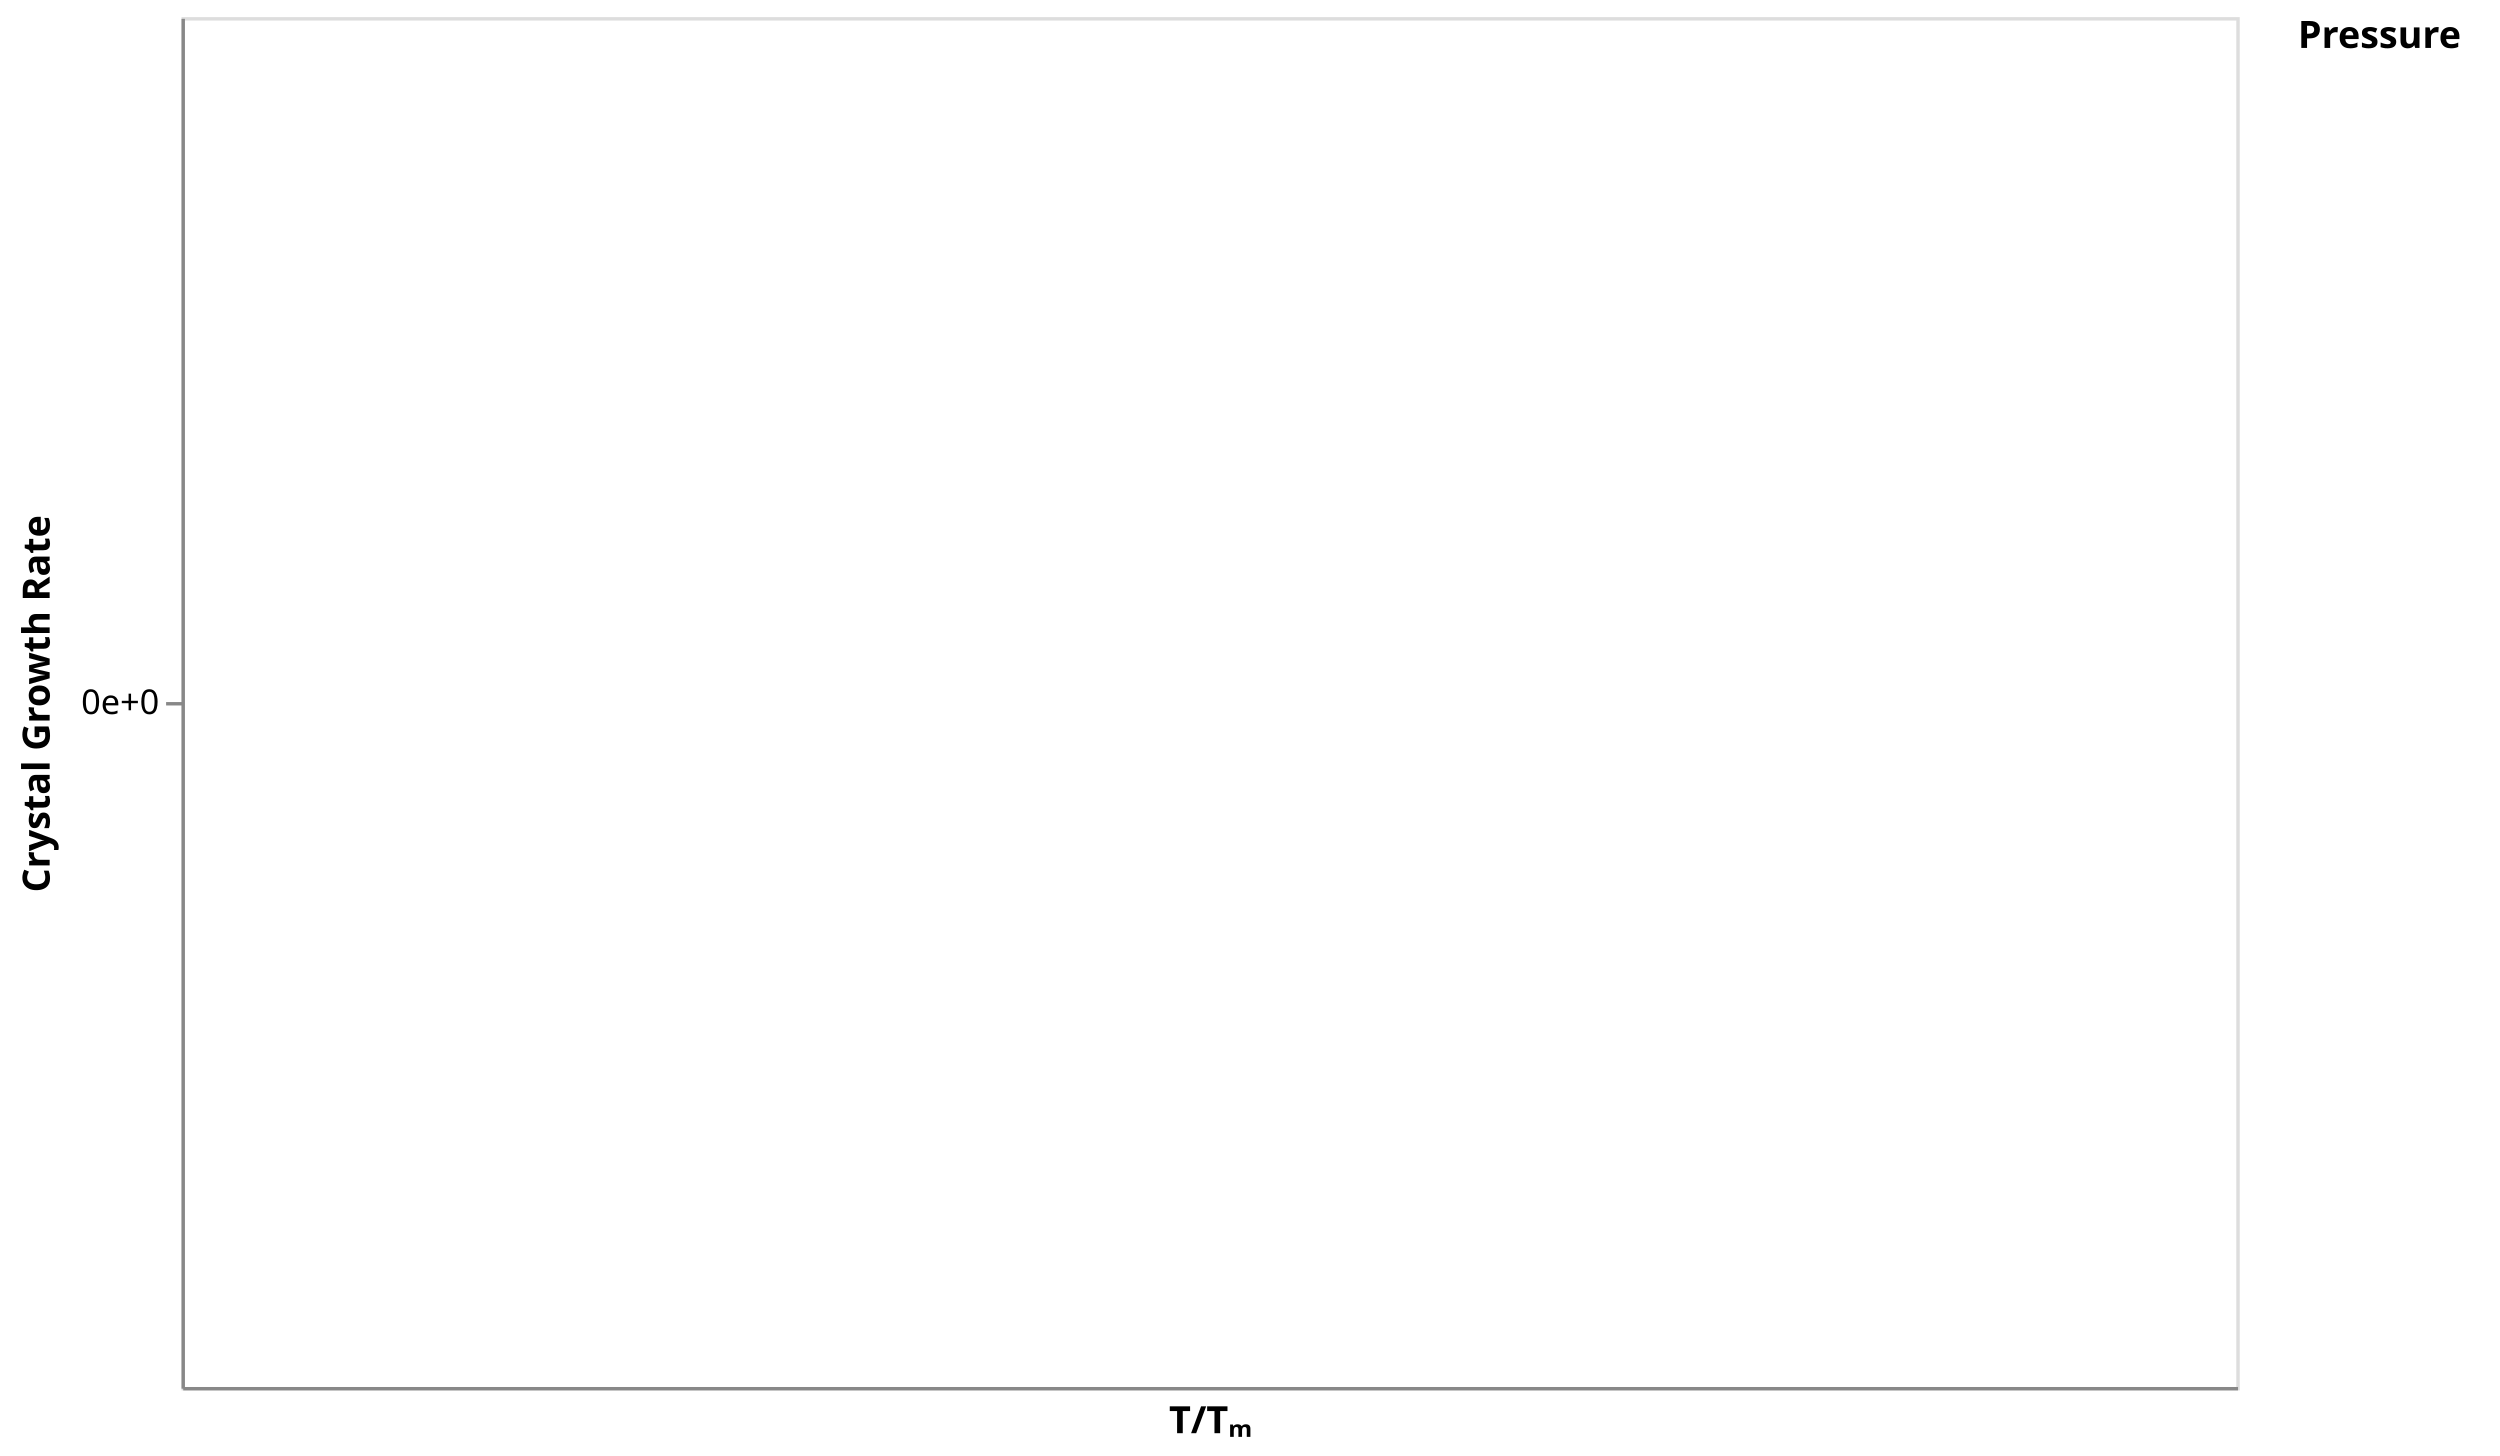
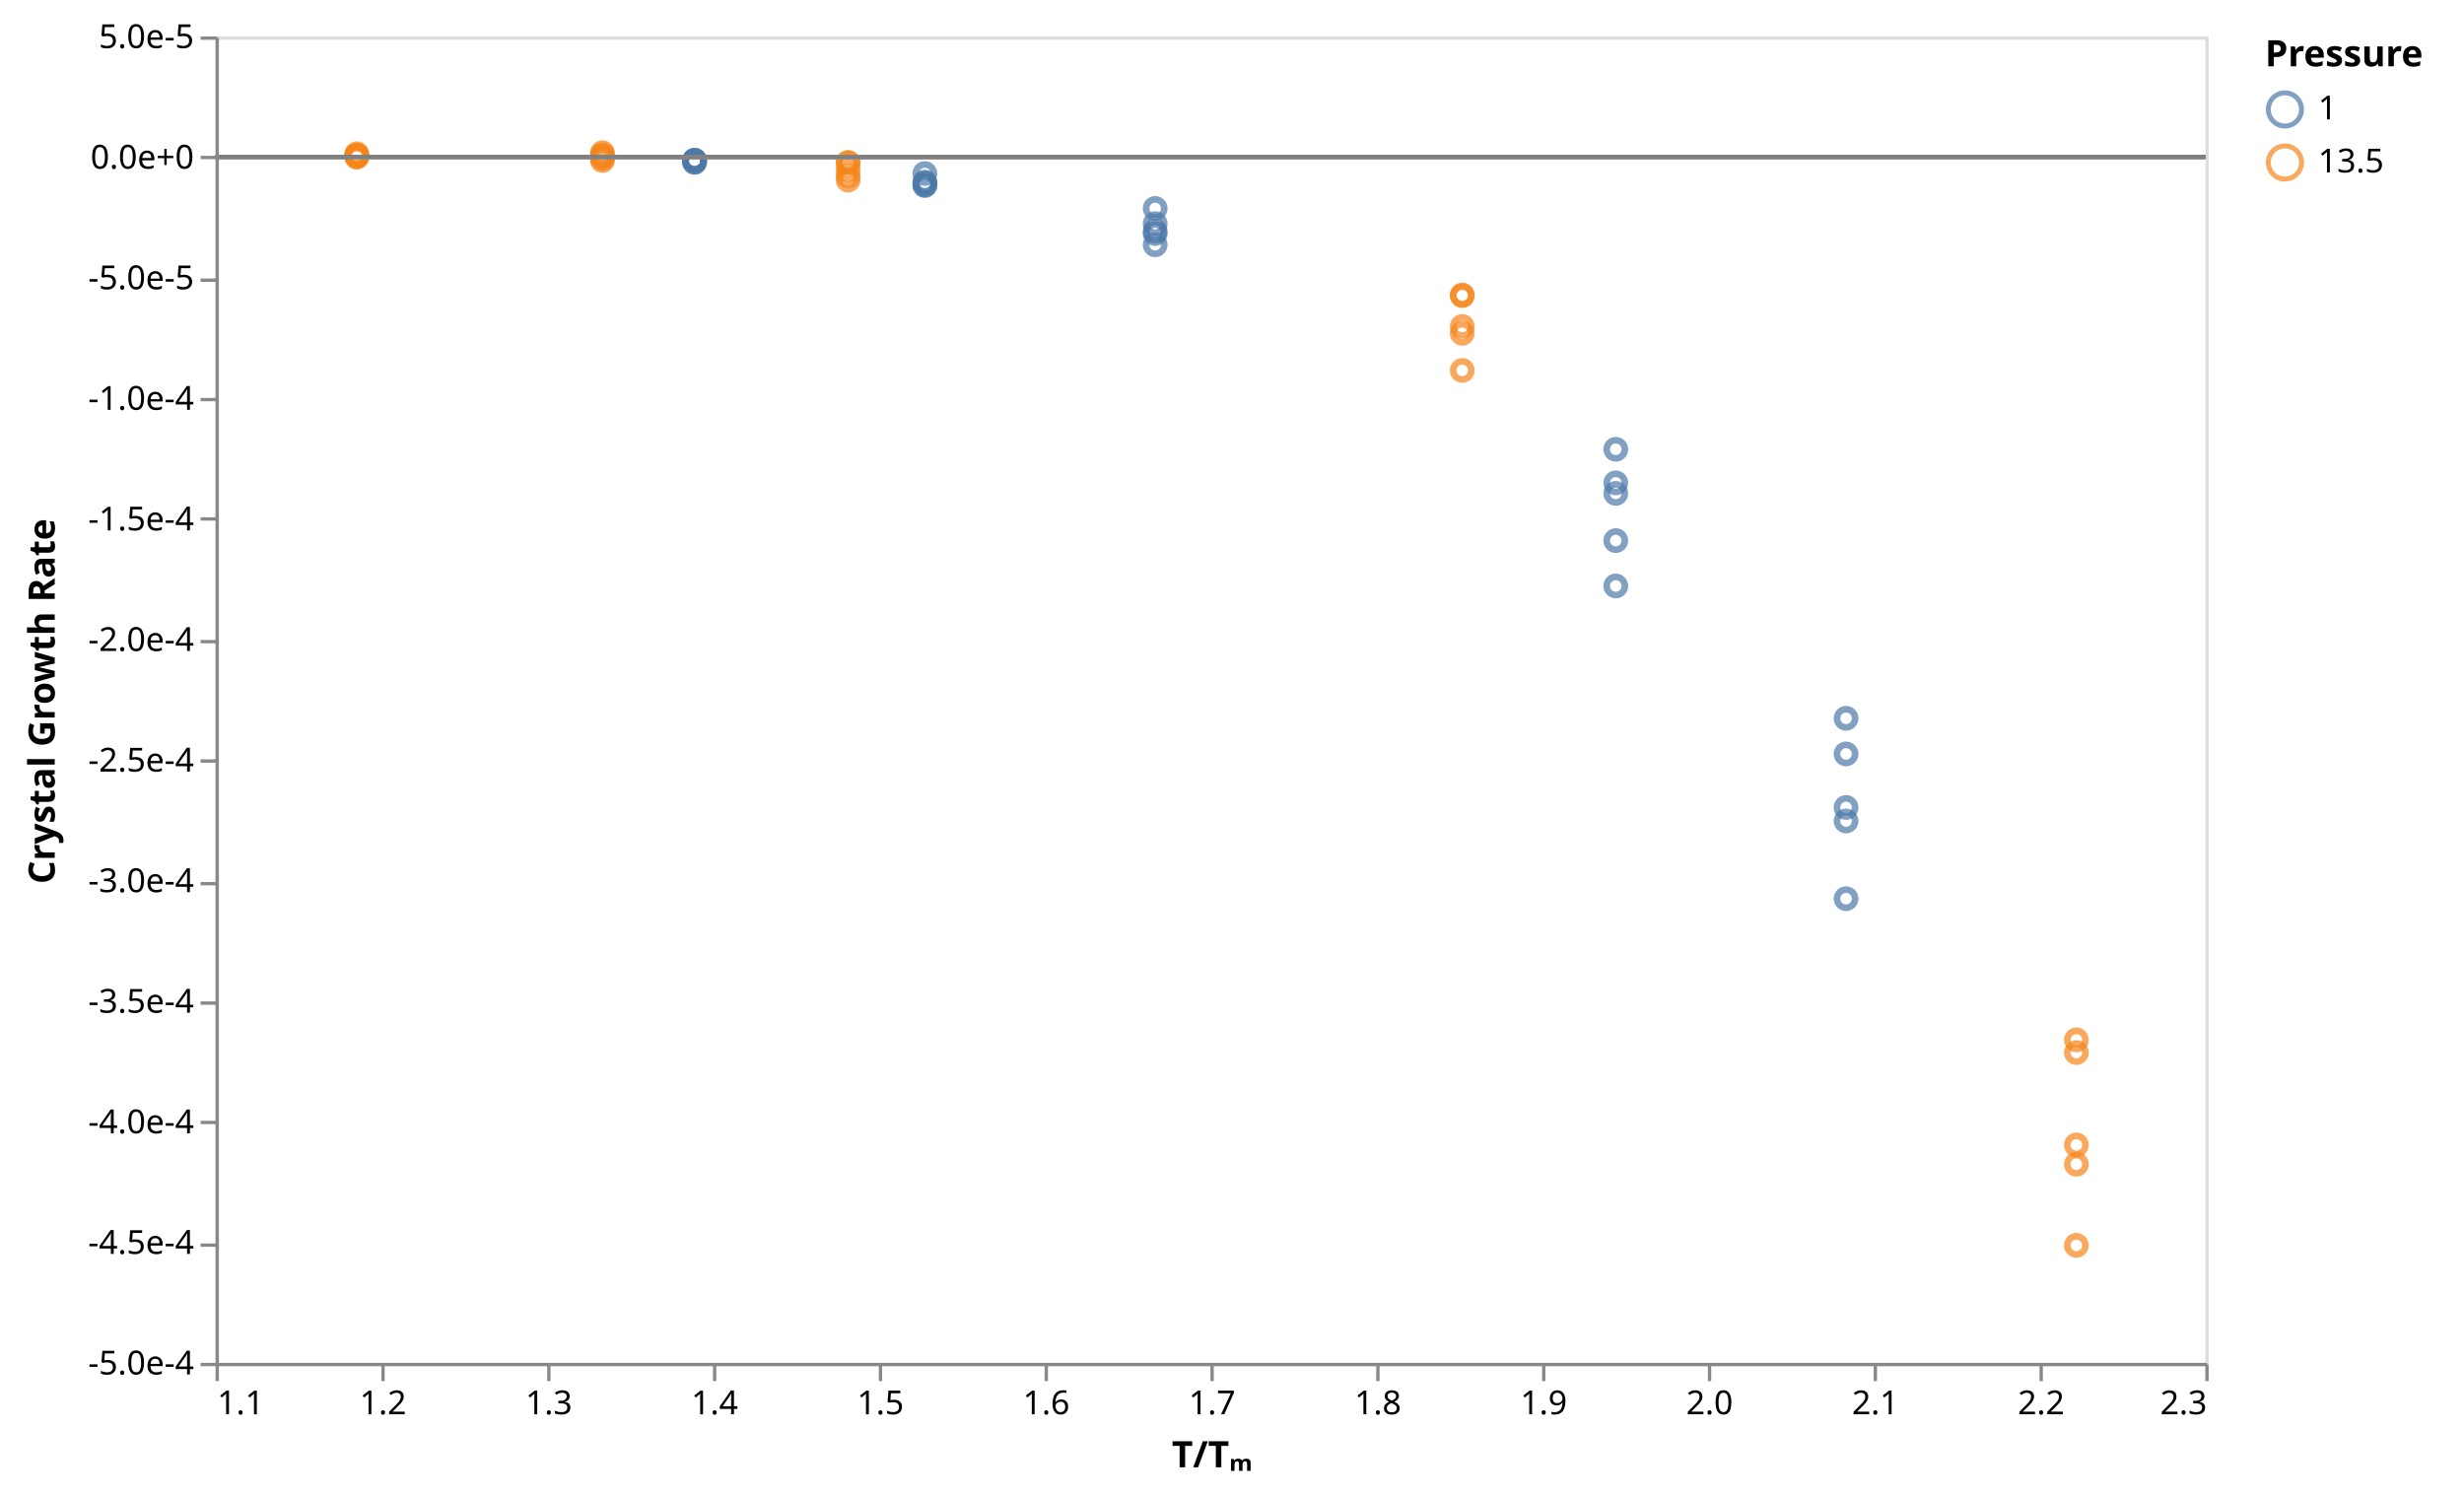
- <svg xmlns="http://www.w3.org/2000/svg" class="marks" width="730" height="425" viewBox="0 0 730 425" version="1.1">
-   <g transform="translate(53,5)">
+ <svg xmlns="http://www.w3.org/2000/svg" class="marks" width="743" height="451" viewBox="0 0 743 451" version="1.1">
+   <g transform="translate(65,11)">
    <g class="mark-group role-frame root">
      <g transform="translate(0,0)">
        <path class="background" d="M0.5,0.5h600v400h-600Z" style="fill: none; stroke: #ddd;" />
        <g>
-           <g class="mark-symbol role-mark layer_0_marks" />
-           <g class="mark-rule role-mark layer_1_marks" />
+           <g class="mark-symbol role-mark layer_0_marks">
+             <path transform="translate(144.4444,37.98028)" d="M2.739,0A2.739,2.739,0,1,1,-2.739,0A2.739,2.739,0,1,1,2.739,0" style="fill: none; stroke: #4c78a8; stroke-width: 2; opacity: 0.7;" />
+             <path transform="translate(144.4444,37.35743)" d="M2.739,0A2.739,2.739,0,1,1,-2.739,0A2.739,2.739,0,1,1,2.739,0" style="fill: none; stroke: #4c78a8; stroke-width: 2; opacity: 0.7;" />
+             <path transform="translate(144.4444,37.29242)" d="M2.739,0A2.739,2.739,0,1,1,-2.739,0A2.739,2.739,0,1,1,2.739,0" style="fill: none; stroke: #4c78a8; stroke-width: 2; opacity: 0.7;" />
+             <path transform="translate(144.4444,37.86724)" d="M2.739,0A2.739,2.739,0,1,1,-2.739,0A2.739,2.739,0,1,1,2.739,0" style="fill: none; stroke: #4c78a8; stroke-width: 2; opacity: 0.7;" />
+             <path transform="translate(144.4444,37.37987)" d="M2.739,0A2.739,2.739,0,1,1,-2.739,0A2.739,2.739,0,1,1,2.739,0" style="fill: none; stroke: #4c78a8; stroke-width: 2; opacity: 0.7;" />
+             <path transform="translate(213.8889,44.94803)" d="M2.739,0A2.739,2.739,0,1,1,-2.739,0A2.739,2.739,0,1,1,2.739,0" style="fill: none; stroke: #4c78a8; stroke-width: 2; opacity: 0.7;" />
+             <path transform="translate(213.8889,41.33216)" d="M2.739,0A2.739,2.739,0,1,1,-2.739,0A2.739,2.739,0,1,1,2.739,0" style="fill: none; stroke: #4c78a8; stroke-width: 2; opacity: 0.7;" />
+             <path transform="translate(213.8889,44.1755)" d="M2.739,0A2.739,2.739,0,1,1,-2.739,0A2.739,2.739,0,1,1,2.739,0" style="fill: none; stroke: #4c78a8; stroke-width: 2; opacity: 0.7;" />
+             <path transform="translate(213.8889,43.9302)" d="M2.739,0A2.739,2.739,0,1,1,-2.739,0A2.739,2.739,0,1,1,2.739,0" style="fill: none; stroke: #4c78a8; stroke-width: 2; opacity: 0.7;" />
+             <path transform="translate(213.8889,44.77369)" d="M2.739,0A2.739,2.739,0,1,1,-2.739,0A2.739,2.739,0,1,1,2.739,0" style="fill: none; stroke: #4c78a8; stroke-width: 2; opacity: 0.7;" />
+             <path transform="translate(283.3333,51.85562)" d="M2.739,0A2.739,2.739,0,1,1,-2.739,0A2.739,2.739,0,1,1,2.739,0" style="fill: none; stroke: #4c78a8; stroke-width: 2; opacity: 0.7;" />
+             <path transform="translate(283.3333,58.68016)" d="M2.739,0A2.739,2.739,0,1,1,-2.739,0A2.739,2.739,0,1,1,2.739,0" style="fill: none; stroke: #4c78a8; stroke-width: 2; opacity: 0.7;" />
+             <path transform="translate(283.3333,56.44582)" d="M2.739,0A2.739,2.739,0,1,1,-2.739,0A2.739,2.739,0,1,1,2.739,0" style="fill: none; stroke: #4c78a8; stroke-width: 2; opacity: 0.7;" />
+             <path transform="translate(283.3333,59.43009)" d="M2.739,0A2.739,2.739,0,1,1,-2.739,0A2.739,2.739,0,1,1,2.739,0" style="fill: none; stroke: #4c78a8; stroke-width: 2; opacity: 0.7;" />
+             <path transform="translate(283.3333,62.81833)" d="M2.739,0A2.739,2.739,0,1,1,-2.739,0A2.739,2.739,0,1,1,2.739,0" style="fill: none; stroke: #4c78a8; stroke-width: 2; opacity: 0.7;" />
+             <path transform="translate(422.2222,134.6224)" d="M2.739,0A2.739,2.739,0,1,1,-2.739,0A2.739,2.739,0,1,1,2.739,0" style="fill: none; stroke: #4c78a8; stroke-width: 2; opacity: 0.7;" />
+             <path transform="translate(422.2222,137.7939)" d="M2.739,0A2.739,2.739,0,1,1,-2.739,0A2.739,2.739,0,1,1,2.739,0" style="fill: none; stroke: #4c78a8; stroke-width: 2; opacity: 0.7;" />
+             <path transform="translate(422.2222,124.4854)" d="M2.739,0A2.739,2.739,0,1,1,-2.739,0A2.739,2.739,0,1,1,2.739,0" style="fill: none; stroke: #4c78a8; stroke-width: 2; opacity: 0.7;" />
+             <path transform="translate(422.2222,165.7103)" d="M2.739,0A2.739,2.739,0,1,1,-2.739,0A2.739,2.739,0,1,1,2.739,0" style="fill: none; stroke: #4c78a8; stroke-width: 2; opacity: 0.7;" />
+             <path transform="translate(422.2222,152.0285)" d="M2.739,0A2.739,2.739,0,1,1,-2.739,0A2.739,2.739,0,1,1,2.739,0" style="fill: none; stroke: #4c78a8; stroke-width: 2; opacity: 0.7;" />
+             <path transform="translate(491.6667,236.5792)" d="M2.739,0A2.739,2.739,0,1,1,-2.739,0A2.739,2.739,0,1,1,2.739,0" style="fill: none; stroke: #4c78a8; stroke-width: 2; opacity: 0.7;" />
+             <path transform="translate(491.6667,260.0201)" d="M2.739,0A2.739,2.739,0,1,1,-2.739,0A2.739,2.739,0,1,1,2.739,0" style="fill: none; stroke: #4c78a8; stroke-width: 2; opacity: 0.7;" />
+             <path transform="translate(491.6667,216.3657)" d="M2.739,0A2.739,2.739,0,1,1,-2.739,0A2.739,2.739,0,1,1,2.739,0" style="fill: none; stroke: #4c78a8; stroke-width: 2; opacity: 0.7;" />
+             <path transform="translate(491.6667,205.6267)" d="M2.739,0A2.739,2.739,0,1,1,-2.739,0A2.739,2.739,0,1,1,2.739,0" style="fill: none; stroke: #4c78a8; stroke-width: 2; opacity: 0.7;" />
+             <path transform="translate(491.6667,232.5067)" d="M2.739,0A2.739,2.739,0,1,1,-2.739,0A2.739,2.739,0,1,1,2.739,0" style="fill: none; stroke: #4c78a8; stroke-width: 2; opacity: 0.7;" />
+             <path transform="translate(42.59259,36.15869)" d="M2.739,0A2.739,2.739,0,1,1,-2.739,0A2.739,2.739,0,1,1,2.739,0" style="fill: none; stroke: #f58518; stroke-width: 2; opacity: 0.7;" />
+             <path transform="translate(42.59259,35.94609)" d="M2.739,0A2.739,2.739,0,1,1,-2.739,0A2.739,2.739,0,1,1,2.739,0" style="fill: none; stroke: #f58518; stroke-width: 2; opacity: 0.7;" />
+             <path transform="translate(42.59259,36.42331)" d="M2.739,0A2.739,2.739,0,1,1,-2.739,0A2.739,2.739,0,1,1,2.739,0" style="fill: none; stroke: #f58518; stroke-width: 2; opacity: 0.7;" />
+             <path transform="translate(42.59259,35.36755)" d="M2.739,0A2.739,2.739,0,1,1,-2.739,0A2.739,2.739,0,1,1,2.739,0" style="fill: none; stroke: #f58518; stroke-width: 2; opacity: 0.7;" />
+             <path transform="translate(42.59259,35.80245)" d="M2.739,0A2.739,2.739,0,1,1,-2.739,0A2.739,2.739,0,1,1,2.739,0" style="fill: none; stroke: #f58518; stroke-width: 2; opacity: 0.7;" />
+             <path transform="translate(116.6667,36.77273)" d="M2.739,0A2.739,2.739,0,1,1,-2.739,0A2.739,2.739,0,1,1,2.739,0" style="fill: none; stroke: #f58518; stroke-width: 2; opacity: 0.7;" />
+             <path transform="translate(116.6667,35.64779)" d="M2.739,0A2.739,2.739,0,1,1,-2.739,0A2.739,2.739,0,1,1,2.739,0" style="fill: none; stroke: #f58518; stroke-width: 2; opacity: 0.7;" />
+             <path transform="translate(116.6667,36.06053)" d="M2.739,0A2.739,2.739,0,1,1,-2.739,0A2.739,2.739,0,1,1,2.739,0" style="fill: none; stroke: #f58518; stroke-width: 2; opacity: 0.7;" />
+             <path transform="translate(116.6667,35.04384)" d="M2.739,0A2.739,2.739,0,1,1,-2.739,0A2.739,2.739,0,1,1,2.739,0" style="fill: none; stroke: #f58518; stroke-width: 2; opacity: 0.7;" />
+             <path transform="translate(116.6667,37.40612)" d="M2.739,0A2.739,2.739,0,1,1,-2.739,0A2.739,2.739,0,1,1,2.739,0" style="fill: none; stroke: #f58518; stroke-width: 2; opacity: 0.7;" />
+             <path transform="translate(190.7407,43.32563)" d="M2.739,0A2.739,2.739,0,1,1,-2.739,0A2.739,2.739,0,1,1,2.739,0" style="fill: none; stroke: #f58518; stroke-width: 2; opacity: 0.7;" />
+             <path transform="translate(190.7407,37.99955)" d="M2.739,0A2.739,2.739,0,1,1,-2.739,0A2.739,2.739,0,1,1,2.739,0" style="fill: none; stroke: #f58518; stroke-width: 2; opacity: 0.7;" />
+             <path transform="translate(190.7407,38.04557)" d="M2.739,0A2.739,2.739,0,1,1,-2.739,0A2.739,2.739,0,1,1,2.739,0" style="fill: none; stroke: #f58518; stroke-width: 2; opacity: 0.7;" />
+             <path transform="translate(190.7407,40.18046)" d="M2.739,0A2.739,2.739,0,1,1,-2.739,0A2.739,2.739,0,1,1,2.739,0" style="fill: none; stroke: #f58518; stroke-width: 2; opacity: 0.7;" />
+             <path transform="translate(190.7407,42.01065)" d="M2.739,0A2.739,2.739,0,1,1,-2.739,0A2.739,2.739,0,1,1,2.739,0" style="fill: none; stroke: #f58518; stroke-width: 2; opacity: 0.7;" />
+             <path transform="translate(375.9259,100.7125)" d="M2.739,0A2.739,2.739,0,1,1,-2.739,0A2.739,2.739,0,1,1,2.739,0" style="fill: none; stroke: #f58518; stroke-width: 2; opacity: 0.7;" />
+             <path transform="translate(375.9259,78.17863)" d="M2.739,0A2.739,2.739,0,1,1,-2.739,0A2.739,2.739,0,1,1,2.739,0" style="fill: none; stroke: #f58518; stroke-width: 2; opacity: 0.7;" />
+             <path transform="translate(375.9259,77.95329)" d="M2.739,0A2.739,2.739,0,1,1,-2.739,0A2.739,2.739,0,1,1,2.739,0" style="fill: none; stroke: #f58518; stroke-width: 2; opacity: 0.7;" />
+             <path transform="translate(375.9259,89.51883)" d="M2.739,0A2.739,2.739,0,1,1,-2.739,0A2.739,2.739,0,1,1,2.739,0" style="fill: none; stroke: #f58518; stroke-width: 2; opacity: 0.7;" />
+             <path transform="translate(375.9259,87.4537)" d="M2.739,0A2.739,2.739,0,1,1,-2.739,0A2.739,2.739,0,1,1,2.739,0" style="fill: none; stroke: #f58518; stroke-width: 2; opacity: 0.7;" />
+             <path transform="translate(561.1111,340.0972)" d="M2.739,0A2.739,2.739,0,1,1,-2.739,0A2.739,2.739,0,1,1,2.739,0" style="fill: none; stroke: #f58518; stroke-width: 2; opacity: 0.7;" />
+             <path transform="translate(561.1111,364.5608)" d="M2.739,0A2.739,2.739,0,1,1,-2.739,0A2.739,2.739,0,1,1,2.739,0" style="fill: none; stroke: #f58518; stroke-width: 2; opacity: 0.7;" />
+             <path transform="translate(561.1111,302.6035)" d="M2.739,0A2.739,2.739,0,1,1,-2.739,0A2.739,2.739,0,1,1,2.739,0" style="fill: none; stroke: #f58518; stroke-width: 2; opacity: 0.7;" />
+             <path transform="translate(561.1111,334.2806)" d="M2.739,0A2.739,2.739,0,1,1,-2.739,0A2.739,2.739,0,1,1,2.739,0" style="fill: none; stroke: #f58518; stroke-width: 2; opacity: 0.7;" />
+             <path transform="translate(561.1111,306.4232)" d="M2.739,0A2.739,2.739,0,1,1,-2.739,0A2.739,2.739,0,1,1,2.739,0" style="fill: none; stroke: #f58518; stroke-width: 2; opacity: 0.7;" />
+           </g>
+           <g class="mark-rule role-mark layer_1_marks">
+             <line transform="translate(0,36.36364)" x2="600" y2="0" style="fill: none; stroke: grey;" />
+             <line transform="translate(0,36.36364)" x2="600" y2="0" style="fill: none; stroke: grey;" />
+             <line transform="translate(0,36.36364)" x2="600" y2="0" style="fill: none; stroke: grey;" />
+             <line transform="translate(0,36.36364)" x2="600" y2="0" style="fill: none; stroke: grey;" />
+             <line transform="translate(0,36.36364)" x2="600" y2="0" style="fill: none; stroke: grey;" />
+             <line transform="translate(0,36.36364)" x2="600" y2="0" style="fill: none; stroke: grey;" />
+             <line transform="translate(0,36.36364)" x2="600" y2="0" style="fill: none; stroke: grey;" />
+             <line transform="translate(0,36.36364)" x2="600" y2="0" style="fill: none; stroke: grey;" />
+             <line transform="translate(0,36.36364)" x2="600" y2="0" style="fill: none; stroke: grey;" />
+             <line transform="translate(0,36.36364)" x2="600" y2="0" style="fill: none; stroke: grey;" />
+             <line transform="translate(0,36.36364)" x2="600" y2="0" style="fill: none; stroke: grey;" />
+             <line transform="translate(0,36.36364)" x2="600" y2="0" style="fill: none; stroke: grey;" />
+             <line transform="translate(0,36.36364)" x2="600" y2="0" style="fill: none; stroke: grey;" />
+             <line transform="translate(0,36.36364)" x2="600" y2="0" style="fill: none; stroke: grey;" />
+             <line transform="translate(0,36.36364)" x2="600" y2="0" style="fill: none; stroke: grey;" />
+             <line transform="translate(0,36.36364)" x2="600" y2="0" style="fill: none; stroke: grey;" />
+             <line transform="translate(0,36.36364)" x2="600" y2="0" style="fill: none; stroke: grey;" />
+             <line transform="translate(0,36.36364)" x2="600" y2="0" style="fill: none; stroke: grey;" />
+             <line transform="translate(0,36.36364)" x2="600" y2="0" style="fill: none; stroke: grey;" />
+             <line transform="translate(0,36.36364)" x2="600" y2="0" style="fill: none; stroke: grey;" />
+             <line transform="translate(0,36.36364)" x2="600" y2="0" style="fill: none; stroke: grey;" />
+             <line transform="translate(0,36.36364)" x2="600" y2="0" style="fill: none; stroke: grey;" />
+             <line transform="translate(0,36.36364)" x2="600" y2="0" style="fill: none; stroke: grey;" />
+             <line transform="translate(0,36.36364)" x2="600" y2="0" style="fill: none; stroke: grey;" />
+             <line transform="translate(0,36.36364)" x2="600" y2="0" style="fill: none; stroke: grey;" />
+             <line transform="translate(0,36.36364)" x2="600" y2="0" style="fill: none; stroke: grey;" />
+             <line transform="translate(0,36.36364)" x2="600" y2="0" style="fill: none; stroke: grey;" />
+             <line transform="translate(0,36.36364)" x2="600" y2="0" style="fill: none; stroke: grey;" />
+             <line transform="translate(0,36.36364)" x2="600" y2="0" style="fill: none; stroke: grey;" />
+             <line transform="translate(0,36.36364)" x2="600" y2="0" style="fill: none; stroke: grey;" />
+             <line transform="translate(0,36.36364)" x2="600" y2="0" style="fill: none; stroke: grey;" />
+             <line transform="translate(0,36.36364)" x2="600" y2="0" style="fill: none; stroke: grey;" />
+             <line transform="translate(0,36.36364)" x2="600" y2="0" style="fill: none; stroke: grey;" />
+             <line transform="translate(0,36.36364)" x2="600" y2="0" style="fill: none; stroke: grey;" />
+             <line transform="translate(0,36.36364)" x2="600" y2="0" style="fill: none; stroke: grey;" />
+             <line transform="translate(0,36.36364)" x2="600" y2="0" style="fill: none; stroke: grey;" />
+             <line transform="translate(0,36.36364)" x2="600" y2="0" style="fill: none; stroke: grey;" />
+             <line transform="translate(0,36.36364)" x2="600" y2="0" style="fill: none; stroke: grey;" />
+             <line transform="translate(0,36.36364)" x2="600" y2="0" style="fill: none; stroke: grey;" />
+             <line transform="translate(0,36.36364)" x2="600" y2="0" style="fill: none; stroke: grey;" />
+             <line transform="translate(0,36.36364)" x2="600" y2="0" style="fill: none; stroke: grey;" />
+             <line transform="translate(0,36.36364)" x2="600" y2="0" style="fill: none; stroke: grey;" />
+             <line transform="translate(0,36.36364)" x2="600" y2="0" style="fill: none; stroke: grey;" />
+             <line transform="translate(0,36.36364)" x2="600" y2="0" style="fill: none; stroke: grey;" />
+             <line transform="translate(0,36.36364)" x2="600" y2="0" style="fill: none; stroke: grey;" />
+             <line transform="translate(0,36.36364)" x2="600" y2="0" style="fill: none; stroke: grey;" />
+             <line transform="translate(0,36.36364)" x2="600" y2="0" style="fill: none; stroke: grey;" />
+             <line transform="translate(0,36.36364)" x2="600" y2="0" style="fill: none; stroke: grey;" />
+             <line transform="translate(0,36.36364)" x2="600" y2="0" style="fill: none; stroke: grey;" />
+             <line transform="translate(0,36.36364)" x2="600" y2="0" style="fill: none; stroke: grey;" />
+           </g>
          <g class="mark-group role-legend">
            <g transform="translate(618,0)">
-               <path class="background" d="M0,0h54v11h-54Z" style="pointer-events: none; fill: none;" />
+               <path class="background" d="M0,0h55v45h-55Z" style="pointer-events: none; fill: none;" />
              <g>
                <g class="mark-group role-legend-entry">
                  <g transform="translate(0,16)">
                    <path class="background" d="M0,0h0v0h0Z" style="pointer-events: none; fill: none;" />
                    <g>
-                       <g class="mark-group role-scope" />
+                       <g class="mark-group role-scope">
+                         <g transform="translate(0,0)">
+                           <path class="background" d="M0,0h38v12.5h-38Z" style="pointer-events: none; fill: none; opacity: 1;" />
+                           <g>
+                             <g class="mark-symbol role-legend-symbol" style="pointer-events: none;">
+                               <path transform="translate(6,6)" d="M5,0A5,5,0,1,1,-5,0A5,5,0,1,1,5,0" style="fill: none; stroke: #4c78a8; stroke-width: 1.5; opacity: 0.7;" />
+                             </g>
+                             <g class="mark-text role-legend-label" style="pointer-events: none;">
+                               <text text-anchor="start" transform="translate(16,9)" style="font-family: sans-serif; font-size: 10px; fill: #000; opacity: 1;">1</text>
+                             </g>
+                           </g>
+                         </g>
+                         <g transform="translate(0,16)">
+                           <path class="background" d="M0,0h38v12.5h-38Z" style="pointer-events: none; fill: none; opacity: 1;" />
+                           <g>
+                             <g class="mark-symbol role-legend-symbol" style="pointer-events: none;">
+                               <path transform="translate(6,6)" d="M5,0A5,5,0,1,1,-5,0A5,5,0,1,1,5,0" style="fill: none; stroke: #f58518; stroke-width: 1.5; opacity: 0.7;" />
+                             </g>
+                             <g class="mark-text role-legend-label" style="pointer-events: none;">
+                               <text text-anchor="start" transform="translate(16,9)" style="font-family: sans-serif; font-size: 10px; fill: #000; opacity: 1;">13.5</text>
+                             </g>
+                           </g>
+                         </g>
+                       </g>
                    </g>
                  </g>
                </g>
                <g class="mark-text role-legend-title" style="pointer-events: none;">
                  <text text-anchor="start" transform="translate(0,9)" style="font-family: sans-serif; font-size: 11px; font-weight: bold; fill: #000; opacity: 1;">Pressure</text>
                </g>
              </g>
            </g>
          </g>
          <g class="mark-group role-axis">
            <g transform="translate(0.5,400.5)">
              <path class="background" d="M0,0h0v0h0Z" style="pointer-events: none; fill: none;" />
              <g>
-                 <g class="mark-rule role-axis-tick" style="pointer-events: none;" />
-                 <g class="mark-text role-axis-label" style="pointer-events: none;" />
+                 <g class="mark-rule role-axis-tick" style="pointer-events: none;">
+                   <line transform="translate(0,0)" x2="0" y2="5" style="fill: none; stroke: #888; stroke-width: 1; opacity: 1;" />
+                   <line transform="translate(50,0)" x2="0" y2="5" style="fill: none; stroke: #888; stroke-width: 1; opacity: 1;" />
+                   <line transform="translate(100,0)" x2="0" y2="5" style="fill: none; stroke: #888; stroke-width: 1; opacity: 1;" />
+                   <line transform="translate(150,0)" x2="0" y2="5" style="fill: none; stroke: #888; stroke-width: 1; opacity: 1;" />
+                   <line transform="translate(200,0)" x2="0" y2="5" style="fill: none; stroke: #888; stroke-width: 1; opacity: 1;" />
+                   <line transform="translate(250,0)" x2="0" y2="5" style="fill: none; stroke: #888; stroke-width: 1; opacity: 1;" />
+                   <line transform="translate(300,0)" x2="0" y2="5" style="fill: none; stroke: #888; stroke-width: 1; opacity: 1;" />
+                   <line transform="translate(350,0)" x2="0" y2="5" style="fill: none; stroke: #888; stroke-width: 1; opacity: 1;" />
+                   <line transform="translate(400,0)" x2="0" y2="5" style="fill: none; stroke: #888; stroke-width: 1; opacity: 1;" />
+                   <line transform="translate(450,0)" x2="0" y2="5" style="fill: none; stroke: #888; stroke-width: 1; opacity: 1;" />
+                   <line transform="translate(500,0)" x2="0" y2="5" style="fill: none; stroke: #888; stroke-width: 1; opacity: 1;" />
+                   <line transform="translate(550,0)" x2="0" y2="5" style="fill: none; stroke: #888; stroke-width: 1; opacity: 1;" />
+                   <line transform="translate(600,0)" x2="0" y2="5" style="fill: none; stroke: #888; stroke-width: 1; opacity: 1;" />
+                 </g>
+                 <g class="mark-text role-axis-label" style="pointer-events: none;">
+                   <text text-anchor="start" transform="translate(0,15)" style="font-family: sans-serif; font-size: 10px; fill: #000; opacity: 1;">1.1</text>
+                   <text text-anchor="middle" transform="translate(50,15)" style="font-family: sans-serif; font-size: 10px; fill: #000; opacity: 1;">1.2</text>
+                   <text text-anchor="middle" transform="translate(100,15)" style="font-family: sans-serif; font-size: 10px; fill: #000; opacity: 1;">1.3</text>
+                   <text text-anchor="middle" transform="translate(150,15)" style="font-family: sans-serif; font-size: 10px; fill: #000; opacity: 1;">1.4</text>
+                   <text text-anchor="middle" transform="translate(200,15)" style="font-family: sans-serif; font-size: 10px; fill: #000; opacity: 1;">1.5</text>
+                   <text text-anchor="middle" transform="translate(250,15)" style="font-family: sans-serif; font-size: 10px; fill: #000; opacity: 1;">1.6</text>
+                   <text text-anchor="middle" transform="translate(300,15)" style="font-family: sans-serif; font-size: 10px; fill: #000; opacity: 1;">1.7</text>
+                   <text text-anchor="middle" transform="translate(350,15)" style="font-family: sans-serif; font-size: 10px; fill: #000; opacity: 1;">1.8</text>
+                   <text text-anchor="middle" transform="translate(400,15)" style="font-family: sans-serif; font-size: 10px; fill: #000; opacity: 1;">1.9</text>
+                   <text text-anchor="middle" transform="translate(450,15)" style="font-family: sans-serif; font-size: 10px; fill: #000; opacity: 1;">2.0</text>
+                   <text text-anchor="middle" transform="translate(500,15)" style="font-family: sans-serif; font-size: 10px; fill: #000; opacity: 1;">2.1</text>
+                   <text text-anchor="middle" transform="translate(550,15)" style="font-family: sans-serif; font-size: 10px; fill: #000; opacity: 1;">2.2</text>
+                   <text text-anchor="end" transform="translate(600,15)" style="font-family: sans-serif; font-size: 10px; fill: #000; opacity: 1;">2.3</text>
+                 </g>
                <g class="mark-rule role-axis-domain" style="pointer-events: none;">
                  <line transform="translate(0,0)" x2="600" y2="0" style="fill: none; stroke: #888; stroke-width: 1; opacity: 1;" />
                </g>
                <g class="mark-text role-axis-title" style="pointer-events: none;">
-                   <text text-anchor="middle" transform="translate(300,13)" style="font-family: sans-serif; font-size: 11px; font-weight: bold; fill: #000; opacity: 1;">T/Tₘ</text>
+                   <text text-anchor="middle" transform="translate(300,31)" style="font-family: sans-serif; font-size: 11px; font-weight: bold; fill: #000; opacity: 1;">T/Tₘ</text>
                </g>
              </g>
            </g>
          </g>
          <g class="mark-group role-axis">
            <g transform="translate(0.5,0.5)">
              <path class="background" d="M0,0h0v0h0Z" style="pointer-events: none; fill: none;" />
              <g>
                <g class="mark-rule role-axis-tick" style="pointer-events: none;">
-                   <line transform="translate(0,200)" x2="-5" y2="0" style="fill: none; stroke: #888; stroke-width: 1; opacity: 1;" />
+                   <line transform="translate(0,400)" x2="-5" y2="0" style="fill: none; stroke: #888; stroke-width: 1; opacity: 1;" />
+                   <line transform="translate(0,364)" x2="-5" y2="0" style="fill: none; stroke: #888; stroke-width: 1; opacity: 1;" />
+                   <line transform="translate(0,327)" x2="-5" y2="0" style="fill: none; stroke: #888; stroke-width: 1; opacity: 1;" />
+                   <line transform="translate(0,291)" x2="-5" y2="0" style="fill: none; stroke: #888; stroke-width: 1; opacity: 1;" />
+                   <line transform="translate(0,255)" x2="-5" y2="0" style="fill: none; stroke: #888; stroke-width: 1; opacity: 1;" />
+                   <line transform="translate(0,218)" x2="-5" y2="0" style="fill: none; stroke: #888; stroke-width: 1; opacity: 1;" />
+                   <line transform="translate(0,182)" x2="-5" y2="0" style="fill: none; stroke: #888; stroke-width: 1; opacity: 1;" />
+                   <line transform="translate(0,145)" x2="-5" y2="0" style="fill: none; stroke: #888; stroke-width: 1; opacity: 1;" />
+                   <line transform="translate(0,109)" x2="-5" y2="0" style="fill: none; stroke: #888; stroke-width: 1; opacity: 1;" />
+                   <line transform="translate(0,73)" x2="-5" y2="0" style="fill: none; stroke: #888; stroke-width: 1; opacity: 1;" />
+                   <line transform="translate(0,36)" x2="-5" y2="0" style="fill: none; stroke: #888; stroke-width: 1; opacity: 1;" />
+                   <line transform="translate(0,0)" x2="-5" y2="0" style="fill: none; stroke: #888; stroke-width: 1; opacity: 1;" />
                </g>
                <g class="mark-text role-axis-label" style="pointer-events: none;">
-                   <text text-anchor="end" transform="translate(-7,203)" style="font-family: sans-serif; font-size: 10px; fill: #000; opacity: 1;">0e+0</text>
+                   <text text-anchor="end" transform="translate(-7,403)" style="font-family: sans-serif; font-size: 10px; fill: #000; opacity: 1;">-5.0e-4</text>
+                   <text text-anchor="end" transform="translate(-7,366.6364)" style="font-family: sans-serif; font-size: 10px; fill: #000; opacity: 1;">-4.5e-4</text>
+                   <text text-anchor="end" transform="translate(-7,330.2727)" style="font-family: sans-serif; font-size: 10px; fill: #000; opacity: 1;">-4.0e-4</text>
+                   <text text-anchor="end" transform="translate(-7,293.9091)" style="font-family: sans-serif; font-size: 10px; fill: #000; opacity: 1;">-3.5e-4</text>
+                   <text text-anchor="end" transform="translate(-7,257.5455)" style="font-family: sans-serif; font-size: 10px; fill: #000; opacity: 1;">-3.0e-4</text>
+                   <text text-anchor="end" transform="translate(-7,221.1818)" style="font-family: sans-serif; font-size: 10px; fill: #000; opacity: 1;">-2.5e-4</text>
+                   <text text-anchor="end" transform="translate(-7,184.8182)" style="font-family: sans-serif; font-size: 10px; fill: #000; opacity: 1;">-2.0e-4</text>
+                   <text text-anchor="end" transform="translate(-7,148.4545)" style="font-family: sans-serif; font-size: 10px; fill: #000; opacity: 1;">-1.5e-4</text>
+                   <text text-anchor="end" transform="translate(-7,112.0909)" style="font-family: sans-serif; font-size: 10px; fill: #000; opacity: 1;">-1.0e-4</text>
+                   <text text-anchor="end" transform="translate(-7,75.72727)" style="font-family: sans-serif; font-size: 10px; fill: #000; opacity: 1;">-5.0e-5</text>
+                   <text text-anchor="end" transform="translate(-7,39.36364)" style="font-family: sans-serif; font-size: 10px; fill: #000; opacity: 1;">0.0e+0</text>
+                   <text text-anchor="end" transform="translate(-7,3)" style="font-family: sans-serif; font-size: 10px; fill: #000; opacity: 1;">5.0e-5</text>
                </g>
                <g class="mark-rule role-axis-domain" style="pointer-events: none;">
                  <line transform="translate(0,400)" x2="0" y2="-400" style="fill: none; stroke: #888; stroke-width: 1; opacity: 1;" />
                </g>
                <g class="mark-text role-axis-title" style="pointer-events: none;">
-                   <text text-anchor="middle" transform="translate(-37,200) rotate(-90) translate(0,-2)" style="font-family: sans-serif; font-size: 11px; font-weight: bold; fill: #000; opacity: 1;">Crystal Growth Rate</text>
+                   <text text-anchor="middle" transform="translate(-47,200) rotate(-90) translate(0,-2)" style="font-family: sans-serif; font-size: 11px; font-weight: bold; fill: #000; opacity: 1;">Crystal Growth Rate</text>
                </g>
              </g>
            </g>
          </g>
        </g>
      </g>
    </g>
  </g>
</svg>
